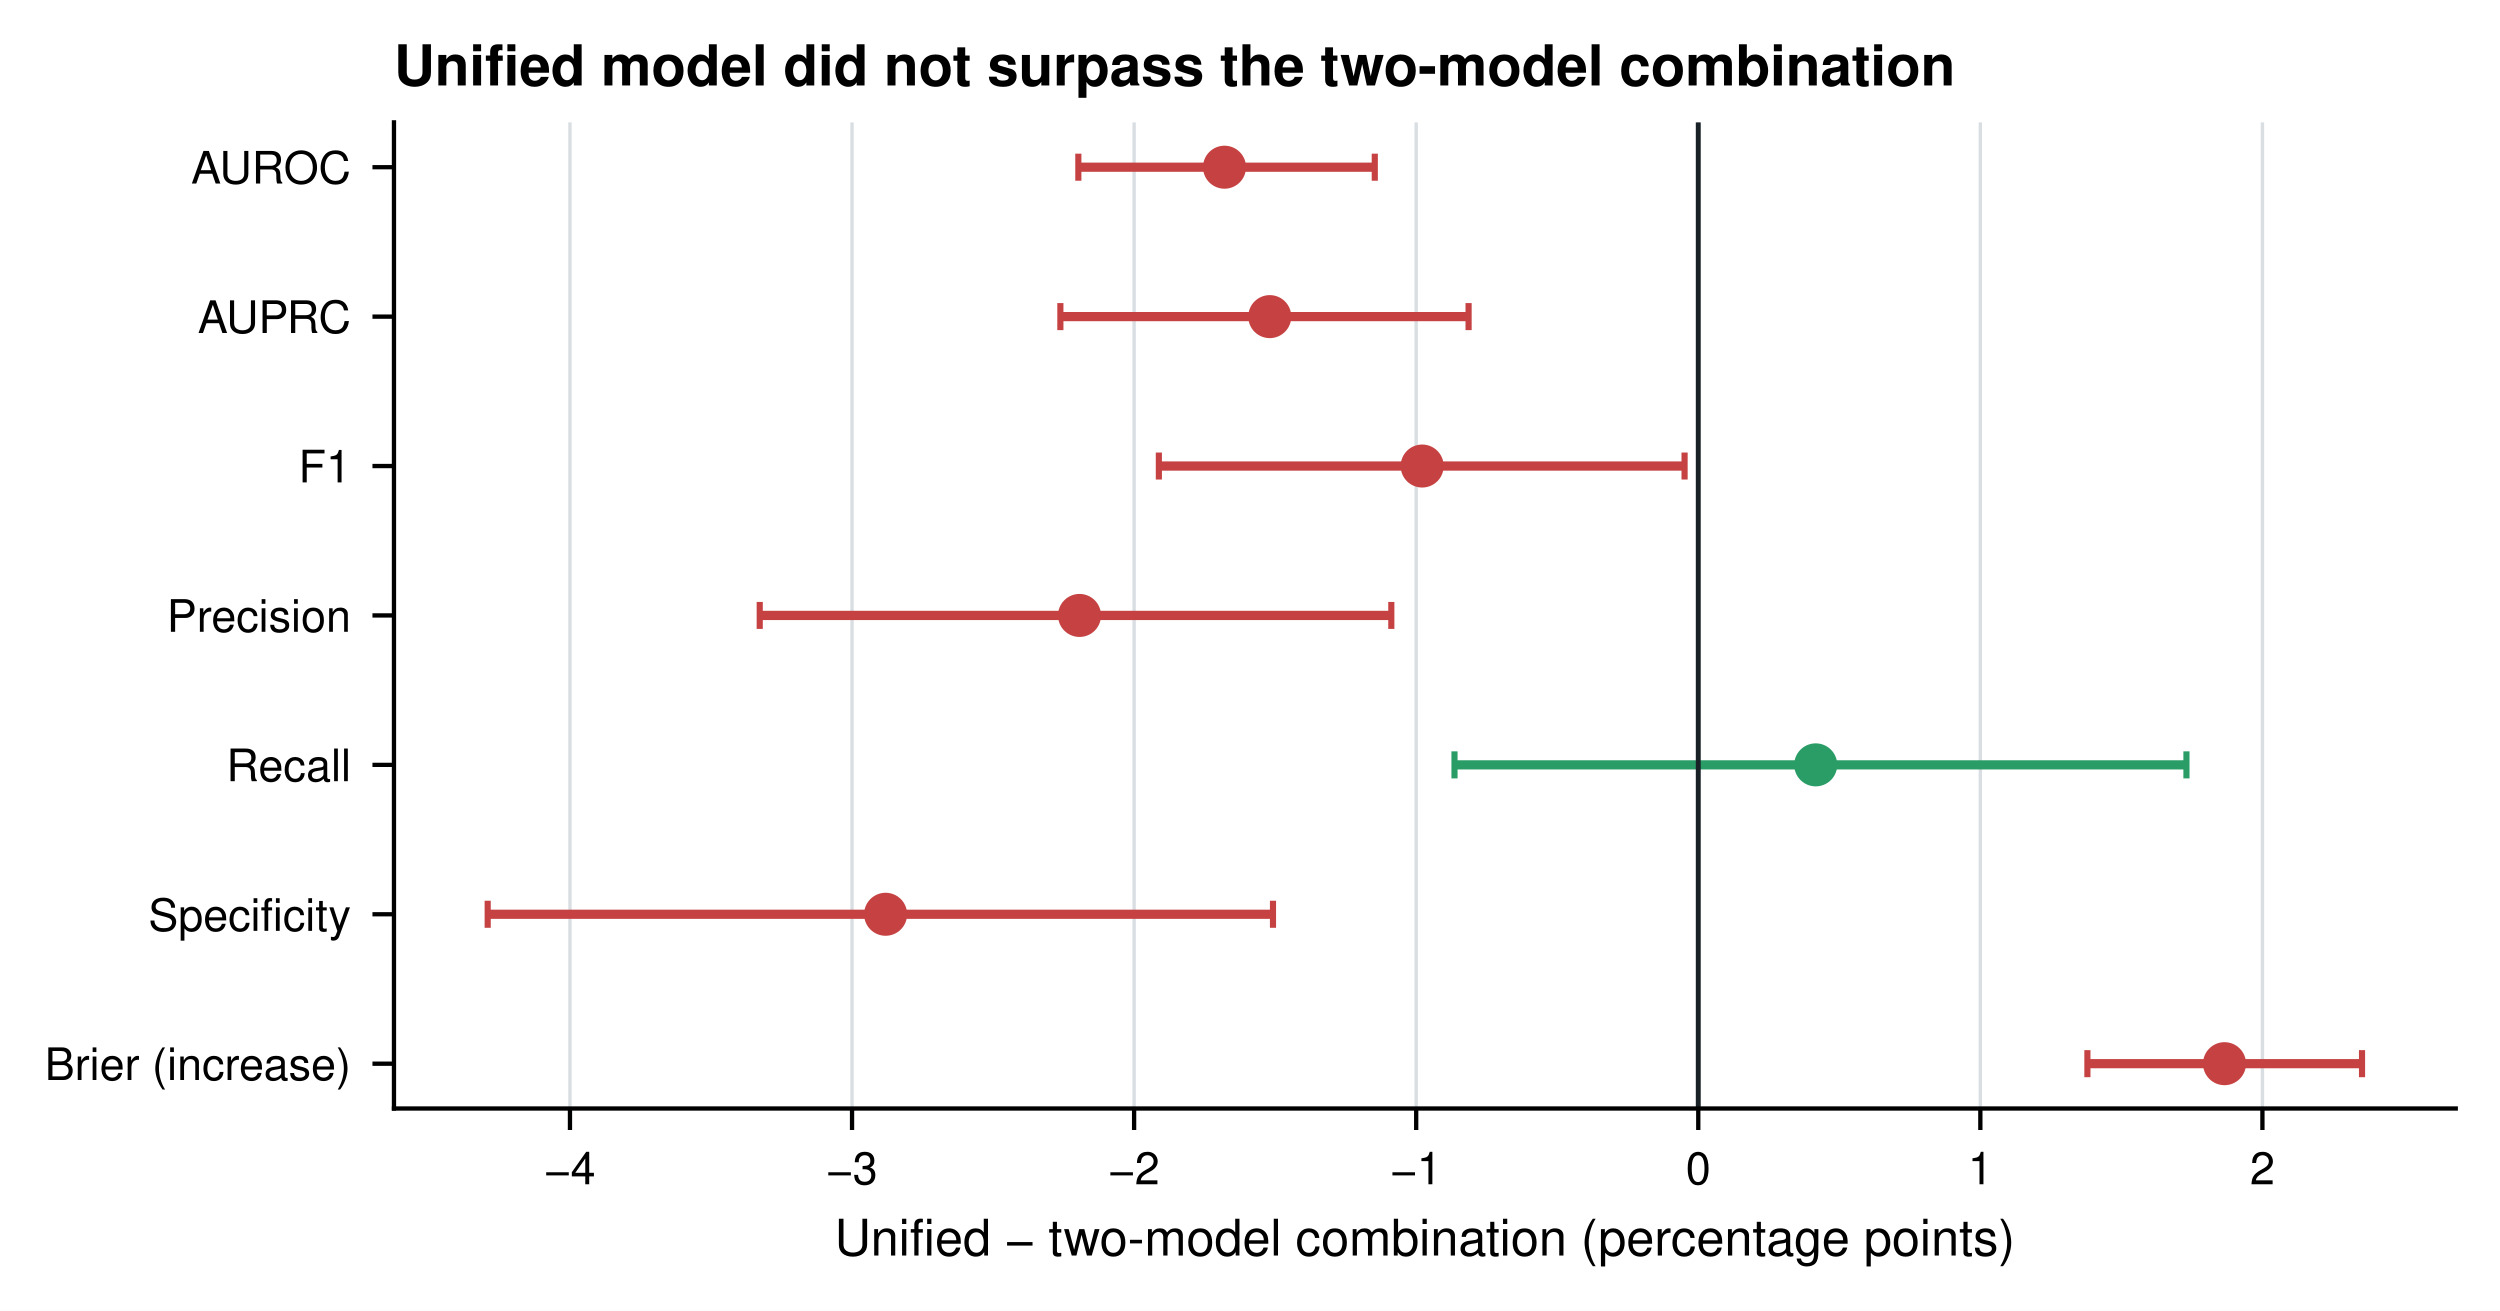
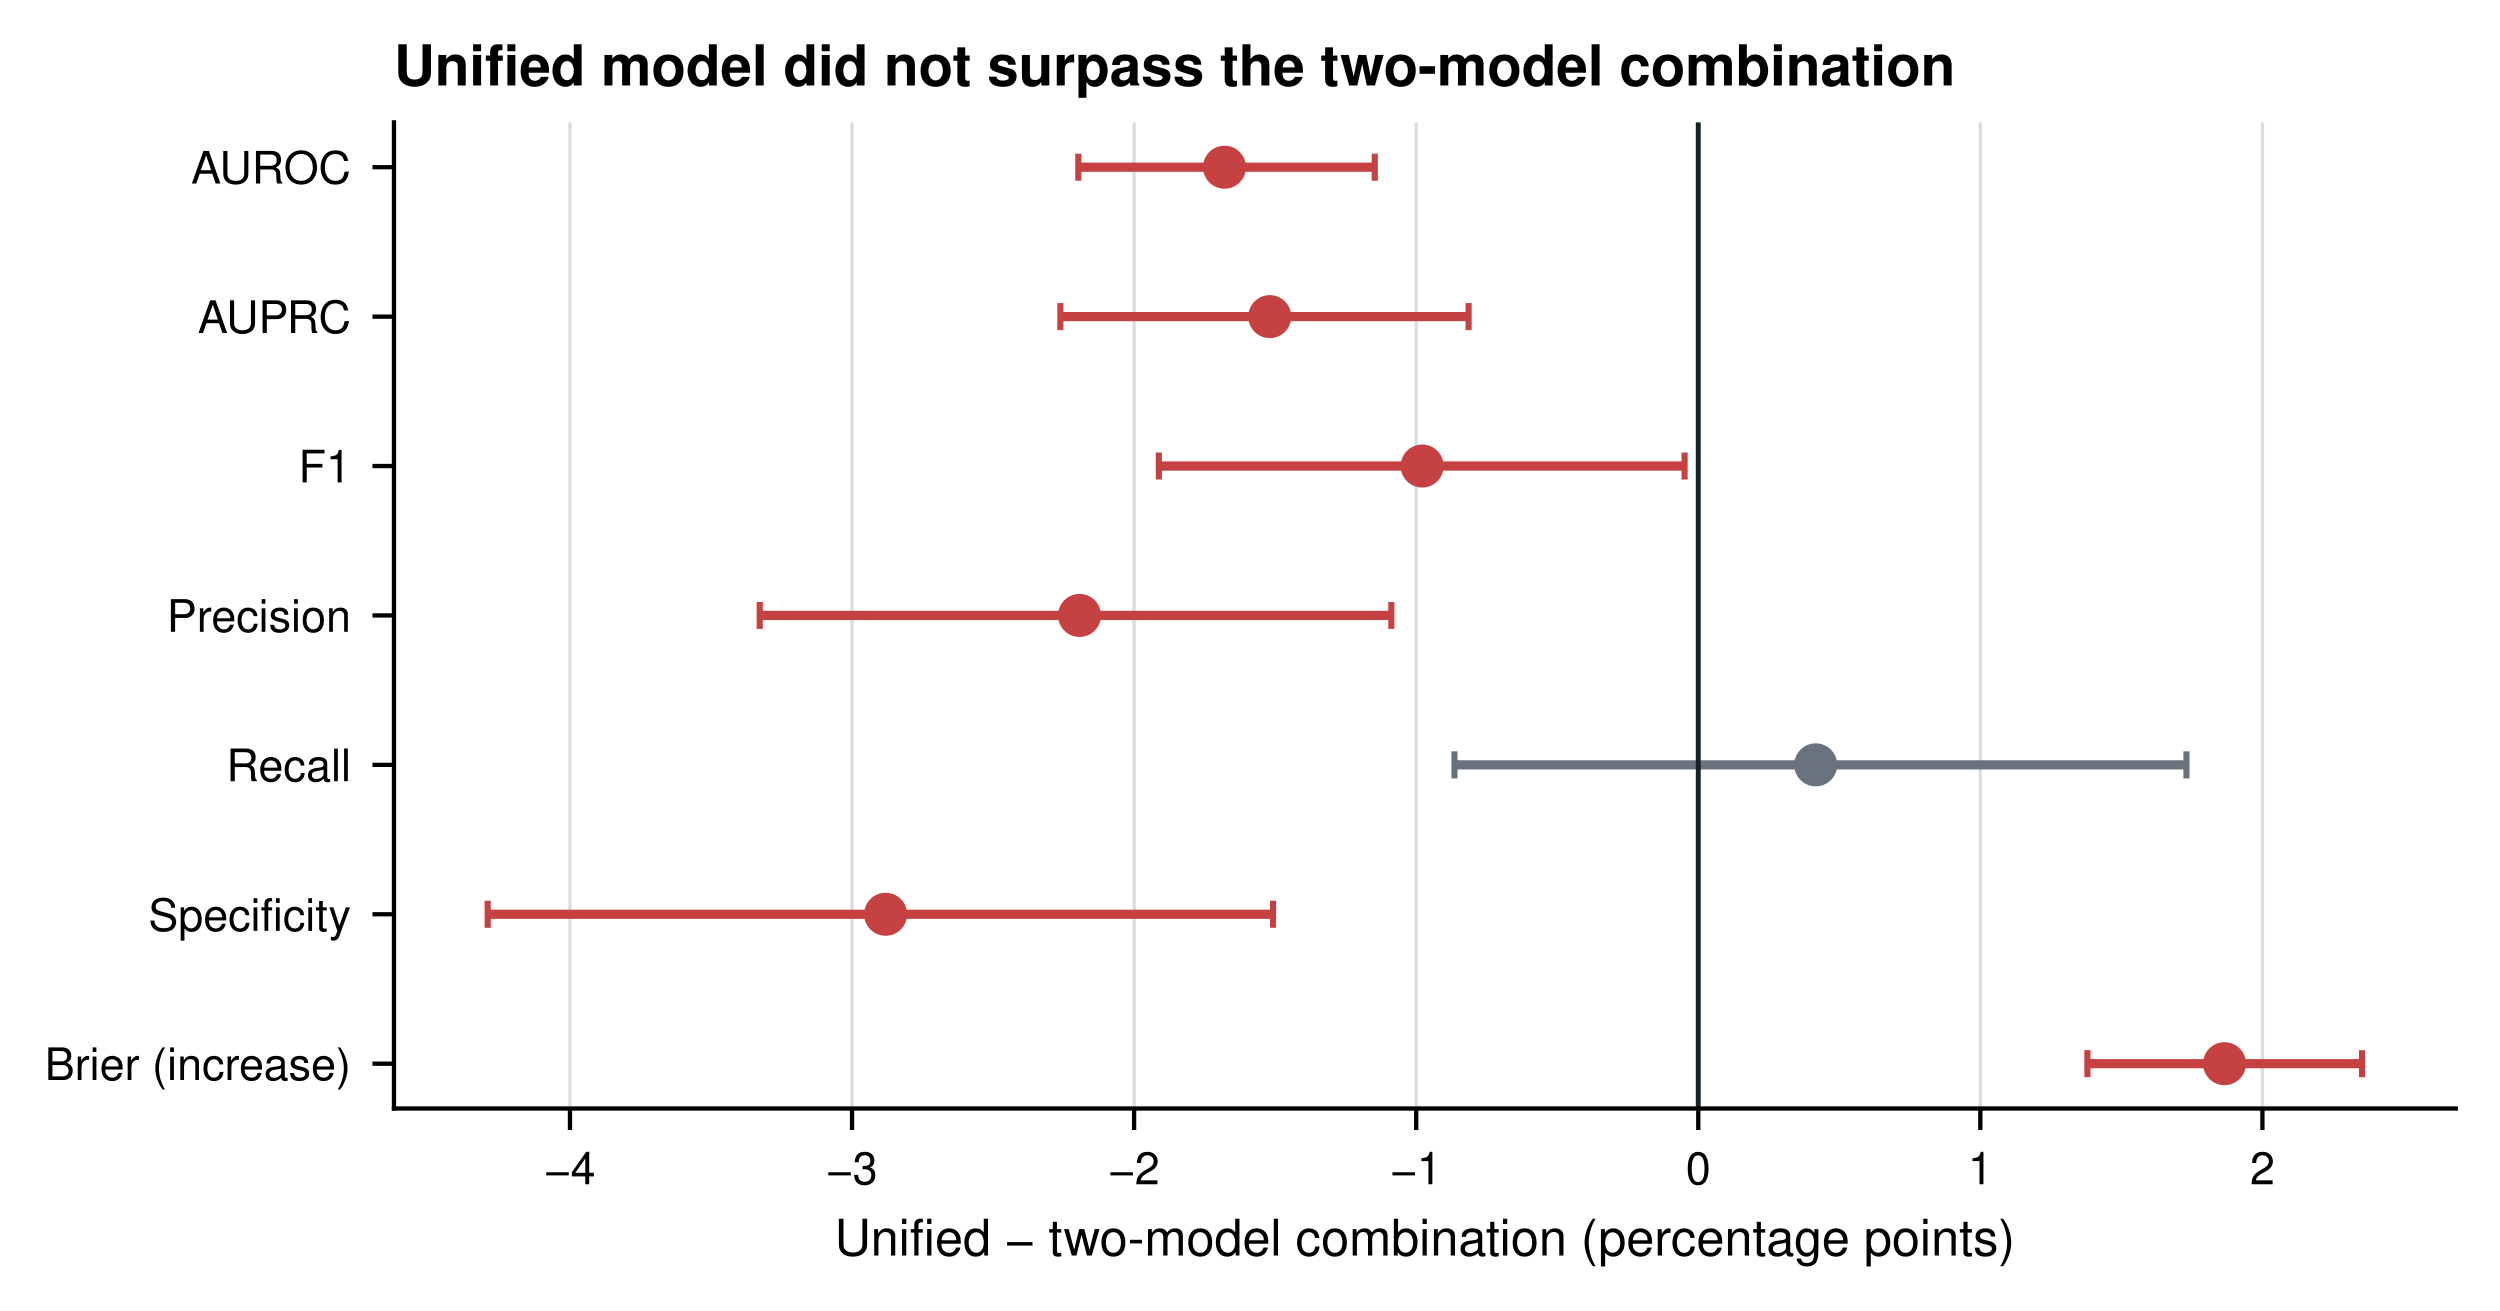
<svg xmlns="http://www.w3.org/2000/svg" xmlns:xlink="http://www.w3.org/1999/xlink" width="406.663pt" height="213.219pt" viewBox="0 0 406.663 213.219" version="1.1">
  <defs>
    <style type="text/css">*{stroke-linejoin: round; stroke-linecap: butt}</style>
  </defs>
  <g id="figure_1">
    <g id="patch_1">
      <path d="M 0 213.219  L 406.663 213.219  L 406.663 0  L 0 0  z " style="fill: #ffffff" />
    </g>
    <g id="axes_1">
      <g id="patch_2">
        <path d="M 64.085 180.315  L 399.463 180.315  L 399.463 19.907  L 64.085 19.907  z " style="fill: #ffffff" />
      </g>
      <g id="matplotlib.axis_1">
        <g id="xtick_1">
          <g id="line2d_1">
            <path d="M 92.713 180.315  L 92.713 19.907  " clip-path="url(#pf9d50a4be3)" style="fill: none; stroke: #d8dee2; stroke-width: 0.55; stroke-linecap: square" />
          </g>
          <g id="line2d_2">
            <defs>
              <path id="m49f4da12fe" d="M 0 0  L 0 3.5  " style="stroke: #000000; stroke-width: 0.7" />
            </defs>
            <g>
              <use xlink:href="#m49f4da12fe" x="92.713" y="180.315" style="stroke: #000000; stroke-width: 0.7" />
            </g>
          </g>
          <g id="text_1">
            <text style="font-size: 7.3px; font-family: 'Nimbus Sans', 'Helvetica', 'Arial', sans-serif; text-anchor: middle" x="92.713" y="192.638" transform="rotate(-0 92.71259 192.6375)">−4</text>
          </g>
        </g>
        <g id="xtick_2">
          <g id="line2d_3">
            <path d="M 138.597 180.315  L 138.597 19.907  " clip-path="url(#pf9d50a4be3)" style="fill: none; stroke: #d8dee2; stroke-width: 0.55; stroke-linecap: square" />
          </g>
          <g id="line2d_4">
            <g>
              <use xlink:href="#m49f4da12fe" x="138.597" y="180.315" style="stroke: #000000; stroke-width: 0.7" />
            </g>
          </g>
          <g id="text_2">
            <text style="font-size: 7.3px; font-family: 'Nimbus Sans', 'Helvetica', 'Arial', sans-serif; text-anchor: middle" x="138.597" y="192.638" transform="rotate(-0 138.5967 192.6375)">−3</text>
          </g>
        </g>
        <g id="xtick_3">
          <g id="line2d_5">
            <path d="M 184.481 180.315  L 184.481 19.907  " clip-path="url(#pf9d50a4be3)" style="fill: none; stroke: #d8dee2; stroke-width: 0.55; stroke-linecap: square" />
          </g>
          <g id="line2d_6">
            <g>
              <use xlink:href="#m49f4da12fe" x="184.481" y="180.315" style="stroke: #000000; stroke-width: 0.7" />
            </g>
          </g>
          <g id="text_3">
            <text style="font-size: 7.3px; font-family: 'Nimbus Sans', 'Helvetica', 'Arial', sans-serif; text-anchor: middle" x="184.481" y="192.638" transform="rotate(-0 184.4808 192.6375)">−2</text>
          </g>
        </g>
        <g id="xtick_4">
          <g id="line2d_7">
            <path d="M 230.365 180.315  L 230.365 19.907  " clip-path="url(#pf9d50a4be3)" style="fill: none; stroke: #d8dee2; stroke-width: 0.55; stroke-linecap: square" />
          </g>
          <g id="line2d_8">
            <g>
              <use xlink:href="#m49f4da12fe" x="230.365" y="180.315" style="stroke: #000000; stroke-width: 0.7" />
            </g>
          </g>
          <g id="text_4">
            <text style="font-size: 7.3px; font-family: 'Nimbus Sans', 'Helvetica', 'Arial', sans-serif; text-anchor: middle" x="230.365" y="192.638" transform="rotate(-0 230.3649 192.6375)">−1</text>
          </g>
        </g>
        <g id="xtick_5">
          <g id="line2d_9">
            <path d="M 276.249 180.315  L 276.249 19.907  " clip-path="url(#pf9d50a4be3)" style="fill: none; stroke: #d8dee2; stroke-width: 0.55; stroke-linecap: square" />
          </g>
          <g id="line2d_10">
            <g>
              <use xlink:href="#m49f4da12fe" x="276.249" y="180.315" style="stroke: #000000; stroke-width: 0.7" />
            </g>
          </g>
          <g id="text_5">
            <text style="font-size: 7.3px; font-family: 'Nimbus Sans', 'Helvetica', 'Arial', sans-serif; text-anchor: middle" x="276.249" y="192.638" transform="rotate(-0 276.249 192.6375)">0</text>
          </g>
        </g>
        <g id="xtick_6">
          <g id="line2d_11">
            <path d="M 322.133 180.315  L 322.133 19.907  " clip-path="url(#pf9d50a4be3)" style="fill: none; stroke: #d8dee2; stroke-width: 0.55; stroke-linecap: square" />
          </g>
          <g id="line2d_12">
            <g>
              <use xlink:href="#m49f4da12fe" x="322.133" y="180.315" style="stroke: #000000; stroke-width: 0.7" />
            </g>
          </g>
          <g id="text_6">
            <text style="font-size: 7.3px; font-family: 'Nimbus Sans', 'Helvetica', 'Arial', sans-serif; text-anchor: middle" x="322.133" y="192.638" transform="rotate(-0 322.1331 192.6375)">1</text>
          </g>
        </g>
        <g id="xtick_7">
          <g id="line2d_13">
            <path d="M 368.017 180.315  L 368.017 19.907  " clip-path="url(#pf9d50a4be3)" style="fill: none; stroke: #d8dee2; stroke-width: 0.55; stroke-linecap: square" />
          </g>
          <g id="line2d_14">
            <g>
              <use xlink:href="#m49f4da12fe" x="368.017" y="180.315" style="stroke: #000000; stroke-width: 0.7" />
            </g>
          </g>
          <g id="text_7">
            <text style="font-size: 7.3px; font-family: 'Nimbus Sans', 'Helvetica', 'Arial', sans-serif; text-anchor: middle" x="368.017" y="192.638" transform="rotate(-0 368.0172 192.6375)">2</text>
          </g>
        </g>
        <g id="text_8">
          <text style="font-size: 8.2px; font-family: 'Nimbus Sans', 'Helvetica', 'Arial', sans-serif; text-anchor: middle" x="231.774" y="204.231" transform="rotate(-0 231.7742 204.2314)">Unified − two-model combination (percentage points)</text>
        </g>
      </g>
      <g id="matplotlib.axis_2">
        <g id="ytick_1">
          <g id="line2d_15">
            <defs>
              <path id="m2e805e3a97" d="M 0 0  L -3.5 0  " style="stroke: #000000; stroke-width: 0.7" />
            </defs>
            <g>
              <use xlink:href="#m2e805e3a97" x="64.085" y="173.024" style="stroke: #000000; stroke-width: 0.7" />
            </g>
          </g>
          <g id="text_9">
            <text style="font-size: 7.3px; font-family: 'Nimbus Sans', 'Helvetica', 'Arial', sans-serif; text-anchor: end" x="57.085" y="175.685" transform="rotate(-0 57.08523 175.6852)">Brier (increase)</text>
          </g>
        </g>
        <g id="ytick_2">
          <g id="line2d_16">
            <g>
              <use xlink:href="#m2e805e3a97" x="64.085" y="148.72" style="stroke: #000000; stroke-width: 0.7" />
            </g>
          </g>
          <g id="text_10">
            <text style="font-size: 7.3px; font-family: 'Nimbus Sans', 'Helvetica', 'Arial', sans-serif; text-anchor: end" x="57.085" y="151.424" transform="rotate(-0 57.08523 151.4243)">Specificity</text>
          </g>
        </g>
        <g id="ytick_3">
          <g id="line2d_17">
            <g>
              <use xlink:href="#m2e805e3a97" x="64.085" y="124.416" style="stroke: #000000; stroke-width: 0.7" />
            </g>
          </g>
          <g id="text_11">
            <text style="font-size: 7.3px; font-family: 'Nimbus Sans', 'Helvetica', 'Arial', sans-serif; text-anchor: end" x="57.085" y="127.077" transform="rotate(-0 57.08523 127.0767)">Recall</text>
          </g>
        </g>
        <g id="ytick_4">
          <g id="line2d_18">
            <g>
              <use xlink:href="#m2e805e3a97" x="64.085" y="100.111" style="stroke: #000000; stroke-width: 0.7" />
            </g>
          </g>
          <g id="text_12">
            <text style="font-size: 7.3px; font-family: 'Nimbus Sans', 'Helvetica', 'Arial', sans-serif; text-anchor: end" x="57.085" y="102.772" transform="rotate(-0 57.08523 102.7725)">Precision</text>
          </g>
        </g>
        <g id="ytick_5">
          <g id="line2d_19">
            <g>
              <use xlink:href="#m2e805e3a97" x="64.085" y="75.807" style="stroke: #000000; stroke-width: 0.7" />
            </g>
          </g>
          <g id="text_13">
            <text style="font-size: 7.3px; font-family: 'Nimbus Sans', 'Helvetica', 'Arial', sans-serif; text-anchor: end" x="57.085" y="78.468" transform="rotate(-0 57.08523 78.46821)">F1</text>
          </g>
        </g>
        <g id="ytick_6">
          <g id="line2d_20">
            <g>
              <use xlink:href="#m2e805e3a97" x="64.085" y="51.503" style="stroke: #000000; stroke-width: 0.7" />
            </g>
          </g>
          <g id="text_14">
            <text style="font-size: 7.3px; font-family: 'Nimbus Sans', 'Helvetica', 'Arial', sans-serif; text-anchor: end" x="57.085" y="54.164" transform="rotate(-0 57.08523 54.16397)">AUPRC</text>
          </g>
        </g>
        <g id="ytick_7">
          <g id="line2d_21">
            <g>
              <use xlink:href="#m2e805e3a97" x="64.085" y="27.199" style="stroke: #000000; stroke-width: 0.7" />
            </g>
          </g>
          <g id="text_15">
            <text style="font-size: 7.3px; font-family: 'Nimbus Sans', 'Helvetica', 'Arial', sans-serif; text-anchor: end" x="57.085" y="29.86" transform="rotate(-0 57.08523 29.85973)">AUROC</text>
          </g>
        </g>
      </g>
      <g id="LineCollection_1">
        <path d="M 339.547 173.024  L 384.219 173.024  " clip-path="url(#pf9d50a4be3)" style="fill: none; stroke: #c64242; stroke-width: 1.5" />
      </g>
      <g id="line2d_22">
        <defs>
          <path id="m8e3e9a9e5a" d="M 0 2.2  L 0 -2.2  " style="stroke: #c64242" />
        </defs>
        <g clip-path="url(#pf9d50a4be3)">
          <use xlink:href="#m8e3e9a9e5a" x="339.547" y="173.024" style="fill: #c64242; stroke: #c64242" />
        </g>
      </g>
      <g id="line2d_23">
        <g clip-path="url(#pf9d50a4be3)">
          <use xlink:href="#m8e3e9a9e5a" x="384.219" y="173.024" style="fill: #c64242; stroke: #c64242" />
        </g>
      </g>
      <g id="LineCollection_2">
        <path d="M 79.33 148.72  L 207.07 148.72  " clip-path="url(#pf9d50a4be3)" style="fill: none; stroke: #c64242; stroke-width: 1.5" />
      </g>
      <g id="line2d_24">
        <g clip-path="url(#pf9d50a4be3)">
          <use xlink:href="#m8e3e9a9e5a" x="79.33" y="148.72" style="fill: #c64242; stroke: #c64242" />
        </g>
      </g>
      <g id="line2d_25">
        <g clip-path="url(#pf9d50a4be3)">
          <use xlink:href="#m8e3e9a9e5a" x="207.07" y="148.72" style="fill: #c64242; stroke: #c64242" />
        </g>
      </g>
      <g id="LineCollection_3">
-         <path d="M 236.595 124.416  L 355.659 124.416  " clip-path="url(#pf9d50a4be3)" style="fill: none; stroke: #2a9d67; stroke-width: 1.5" />
+         <path d="M 236.595 124.416  L 355.659 124.416  " clip-path="url(#pf9d50a4be3)" style="fill: none; stroke: #68737d; stroke-width: 1.5" />
      </g>
      <g id="line2d_26">
        <defs>
-           <path id="mb36c27a108" d="M 0 2.2  L 0 -2.2  " style="stroke: #2a9d67" />
+           <path id="m450207348c" d="M 0 2.2  L 0 -2.2  " style="stroke: #68737d" />
        </defs>
        <g clip-path="url(#pf9d50a4be3)">
-           <use xlink:href="#mb36c27a108" x="236.595" y="124.416" style="fill: #2a9d67; stroke: #2a9d67" />
+           <use xlink:href="#m450207348c" x="236.595" y="124.416" style="fill: #68737d; stroke: #68737d" />
        </g>
      </g>
      <g id="line2d_27">
        <g clip-path="url(#pf9d50a4be3)">
-           <use xlink:href="#mb36c27a108" x="355.659" y="124.416" style="fill: #2a9d67; stroke: #2a9d67" />
+           <use xlink:href="#m450207348c" x="355.659" y="124.416" style="fill: #68737d; stroke: #68737d" />
        </g>
      </g>
      <g id="LineCollection_4">
        <path d="M 123.582 100.111  L 226.319 100.111  " clip-path="url(#pf9d50a4be3)" style="fill: none; stroke: #c64242; stroke-width: 1.5" />
      </g>
      <g id="line2d_28">
        <g clip-path="url(#pf9d50a4be3)">
          <use xlink:href="#m8e3e9a9e5a" x="123.582" y="100.111" style="fill: #c64242; stroke: #c64242" />
        </g>
      </g>
      <g id="line2d_29">
        <g clip-path="url(#pf9d50a4be3)">
          <use xlink:href="#m8e3e9a9e5a" x="226.319" y="100.111" style="fill: #c64242; stroke: #c64242" />
        </g>
      </g>
      <g id="LineCollection_5">
        <path d="M 188.505 75.807  L 274.023 75.807  " clip-path="url(#pf9d50a4be3)" style="fill: none; stroke: #c64242; stroke-width: 1.5" />
      </g>
      <g id="line2d_30">
        <g clip-path="url(#pf9d50a4be3)">
          <use xlink:href="#m8e3e9a9e5a" x="188.505" y="75.807" style="fill: #c64242; stroke: #c64242" />
        </g>
      </g>
      <g id="line2d_31">
        <g clip-path="url(#pf9d50a4be3)">
          <use xlink:href="#m8e3e9a9e5a" x="274.023" y="75.807" style="fill: #c64242; stroke: #c64242" />
        </g>
      </g>
      <g id="LineCollection_6">
        <path d="M 172.485 51.503  L 238.888 51.503  " clip-path="url(#pf9d50a4be3)" style="fill: none; stroke: #c64242; stroke-width: 1.5" />
      </g>
      <g id="line2d_32">
        <g clip-path="url(#pf9d50a4be3)">
          <use xlink:href="#m8e3e9a9e5a" x="172.485" y="51.503" style="fill: #c64242; stroke: #c64242" />
        </g>
      </g>
      <g id="line2d_33">
        <g clip-path="url(#pf9d50a4be3)">
          <use xlink:href="#m8e3e9a9e5a" x="238.888" y="51.503" style="fill: #c64242; stroke: #c64242" />
        </g>
      </g>
      <g id="LineCollection_7">
        <path d="M 175.408 27.199  L 223.629 27.199  " clip-path="url(#pf9d50a4be3)" style="fill: none; stroke: #c64242; stroke-width: 1.5" />
      </g>
      <g id="line2d_34">
        <g clip-path="url(#pf9d50a4be3)">
          <use xlink:href="#m8e3e9a9e5a" x="175.408" y="27.199" style="fill: #c64242; stroke: #c64242" />
        </g>
      </g>
      <g id="line2d_35">
        <g clip-path="url(#pf9d50a4be3)">
          <use xlink:href="#m8e3e9a9e5a" x="223.629" y="27.199" style="fill: #c64242; stroke: #c64242" />
        </g>
      </g>
      <g id="line2d_36">
        <path d="M 276.249 180.315  L 276.249 19.907  " clip-path="url(#pf9d50a4be3)" style="fill: none; stroke: #172126; stroke-width: 0.8; stroke-linecap: square" />
      </g>
      <g id="line2d_37">
        <defs>
          <path id="m3dd96a4afd" d="M 0 3  C 0.796 3 1.559 2.684 2.121 2.121  C 2.684 1.559 3 0.796 3 0  C 3 -0.796 2.684 -1.559 2.121 -2.121  C 1.559 -2.684 0.796 -3 0 -3  C -0.796 -3 -1.559 -2.684 -2.121 -2.121  C -2.684 -1.559 -3 -0.796 -3 0  C -3 0.796 -2.684 1.559 -2.121 2.121  C -1.559 2.684 -0.796 3 0 3  z " style="stroke: #c64242" />
        </defs>
        <g clip-path="url(#pf9d50a4be3)">
          <use xlink:href="#m3dd96a4afd" x="361.851" y="173.024" style="fill: #c64242; stroke: #c64242" />
        </g>
      </g>
      <g id="line2d_38">
        <g clip-path="url(#pf9d50a4be3)">
          <use xlink:href="#m3dd96a4afd" x="144.057" y="148.72" style="fill: #c64242; stroke: #c64242" />
        </g>
      </g>
      <g id="line2d_39">
        <defs>
-           <path id="m77d5bea4af" d="M 0 3  C 0.796 3 1.559 2.684 2.121 2.121  C 2.684 1.559 3 0.796 3 0  C 3 -0.796 2.684 -1.559 2.121 -2.121  C 1.559 -2.684 0.796 -3 0 -3  C -0.796 -3 -1.559 -2.684 -2.121 -2.121  C -2.684 -1.559 -3 -0.796 -3 0  C -3 0.796 -2.684 1.559 -2.121 2.121  C -1.559 2.684 -0.796 3 0 3  z " style="stroke: #2a9d67" />
+           <path id="m9c94674b1b" d="M 0 3  C 0.796 3 1.559 2.684 2.121 2.121  C 2.684 1.559 3 0.796 3 0  C 3 -0.796 2.684 -1.559 2.121 -2.121  C 1.559 -2.684 0.796 -3 0 -3  C -0.796 -3 -1.559 -2.684 -2.121 -2.121  C -2.684 -1.559 -3 -0.796 -3 0  C -3 0.796 -2.684 1.559 -2.121 2.121  C -1.559 2.684 -0.796 3 0 3  z " style="stroke: #68737d" />
        </defs>
        <g clip-path="url(#pf9d50a4be3)">
-           <use xlink:href="#m77d5bea4af" x="295.354" y="124.416" style="fill: #2a9d67; stroke: #2a9d67" />
+           <use xlink:href="#m9c94674b1b" x="295.354" y="124.416" style="fill: #68737d; stroke: #68737d" />
        </g>
      </g>
      <g id="line2d_40">
        <g clip-path="url(#pf9d50a4be3)">
          <use xlink:href="#m3dd96a4afd" x="175.6" y="100.111" style="fill: #c64242; stroke: #c64242" />
        </g>
      </g>
      <g id="line2d_41">
        <g clip-path="url(#pf9d50a4be3)">
          <use xlink:href="#m3dd96a4afd" x="231.338" y="75.807" style="fill: #c64242; stroke: #c64242" />
        </g>
      </g>
      <g id="line2d_42">
        <g clip-path="url(#pf9d50a4be3)">
          <use xlink:href="#m3dd96a4afd" x="206.547" y="51.503" style="fill: #c64242; stroke: #c64242" />
        </g>
      </g>
      <g id="line2d_43">
        <g clip-path="url(#pf9d50a4be3)">
          <use xlink:href="#m3dd96a4afd" x="199.185" y="27.199" style="fill: #c64242; stroke: #c64242" />
        </g>
      </g>
      <g id="patch_3">
        <path d="M 64.085 180.315  L 64.085 19.907  " style="fill: none; stroke: #000000; stroke-width: 0.7; stroke-linejoin: miter; stroke-linecap: square" />
      </g>
      <g id="patch_4">
        <path d="M 64.085 180.315  L 399.463 180.315  " style="fill: none; stroke: #000000; stroke-width: 0.7; stroke-linejoin: miter; stroke-linecap: square" />
      </g>
      <g id="text_16">
        <text style="font-weight: 700; font-size: 9.2px; font-family: 'Nimbus Sans', 'Helvetica', 'Arial', sans-serif; text-anchor: start" x="64.085" y="13.907" transform="rotate(-0 64.08523 13.90738)">Unified model did not surpass the two-model combination</text>
      </g>
    </g>
  </g>
  <defs>
    <clipPath id="pf9d50a4be3">
      <rect x="64.085" y="19.907" width="335.378" height="160.408" />
    </clipPath>
  </defs>
</svg>
